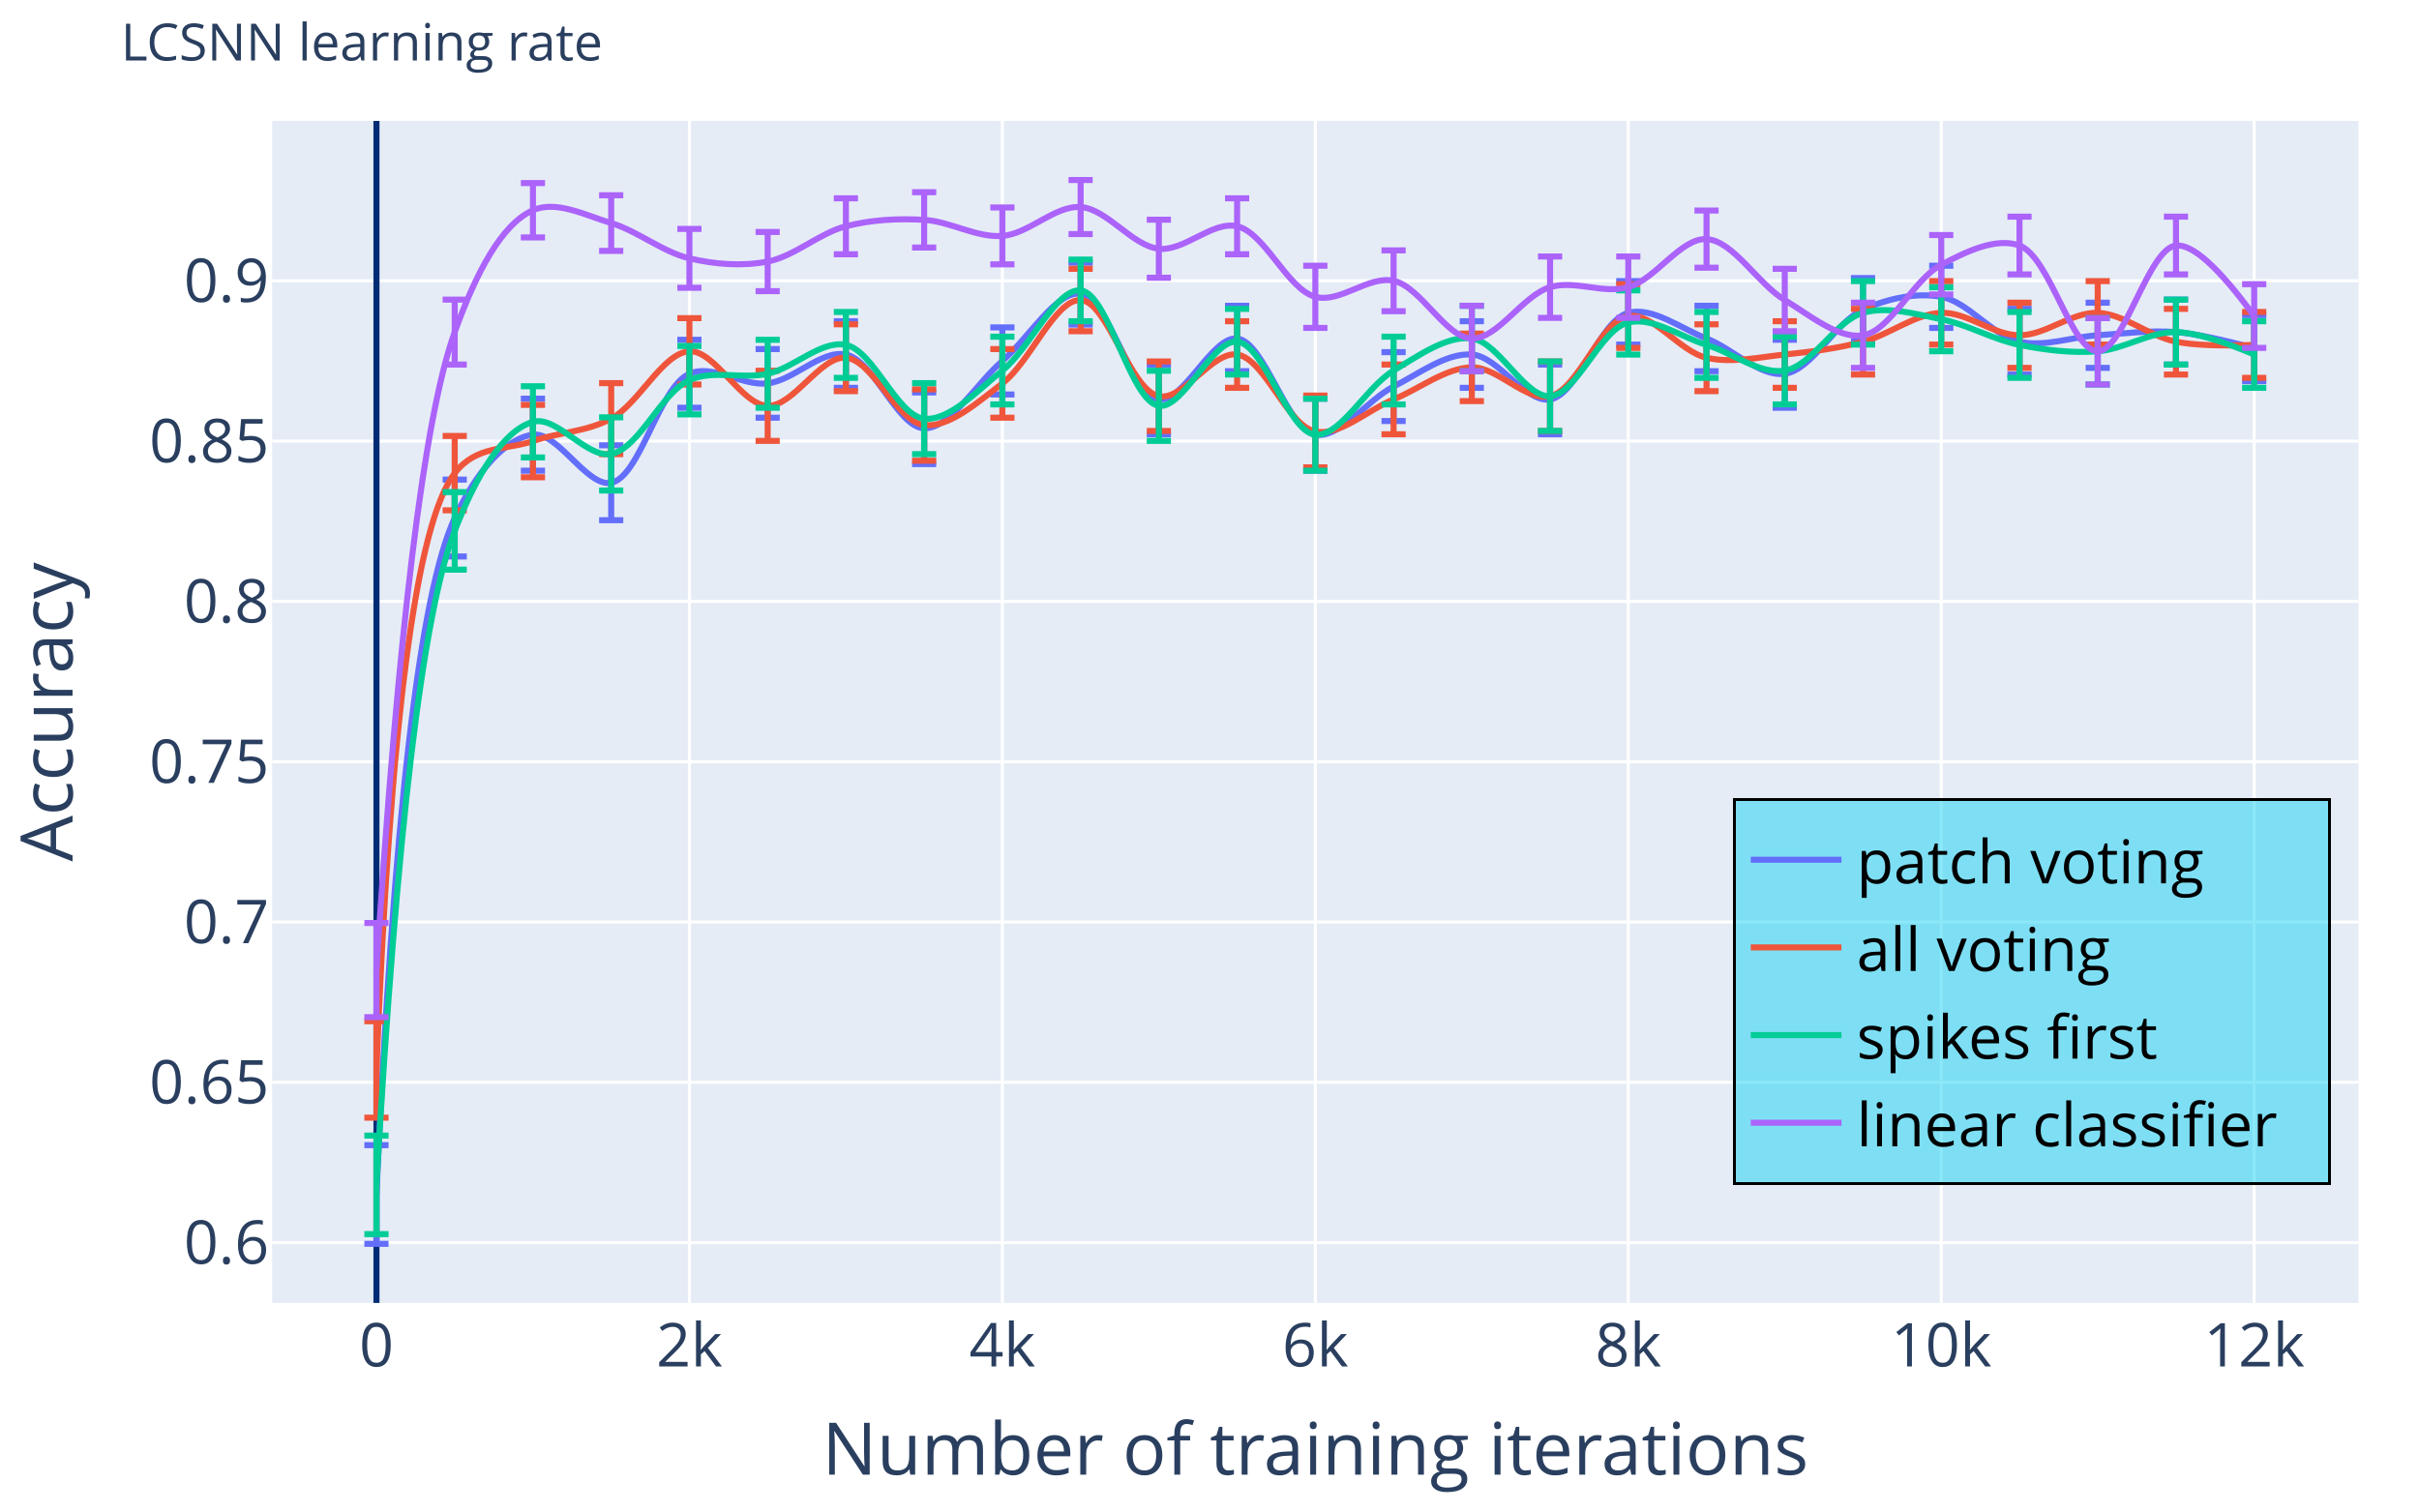
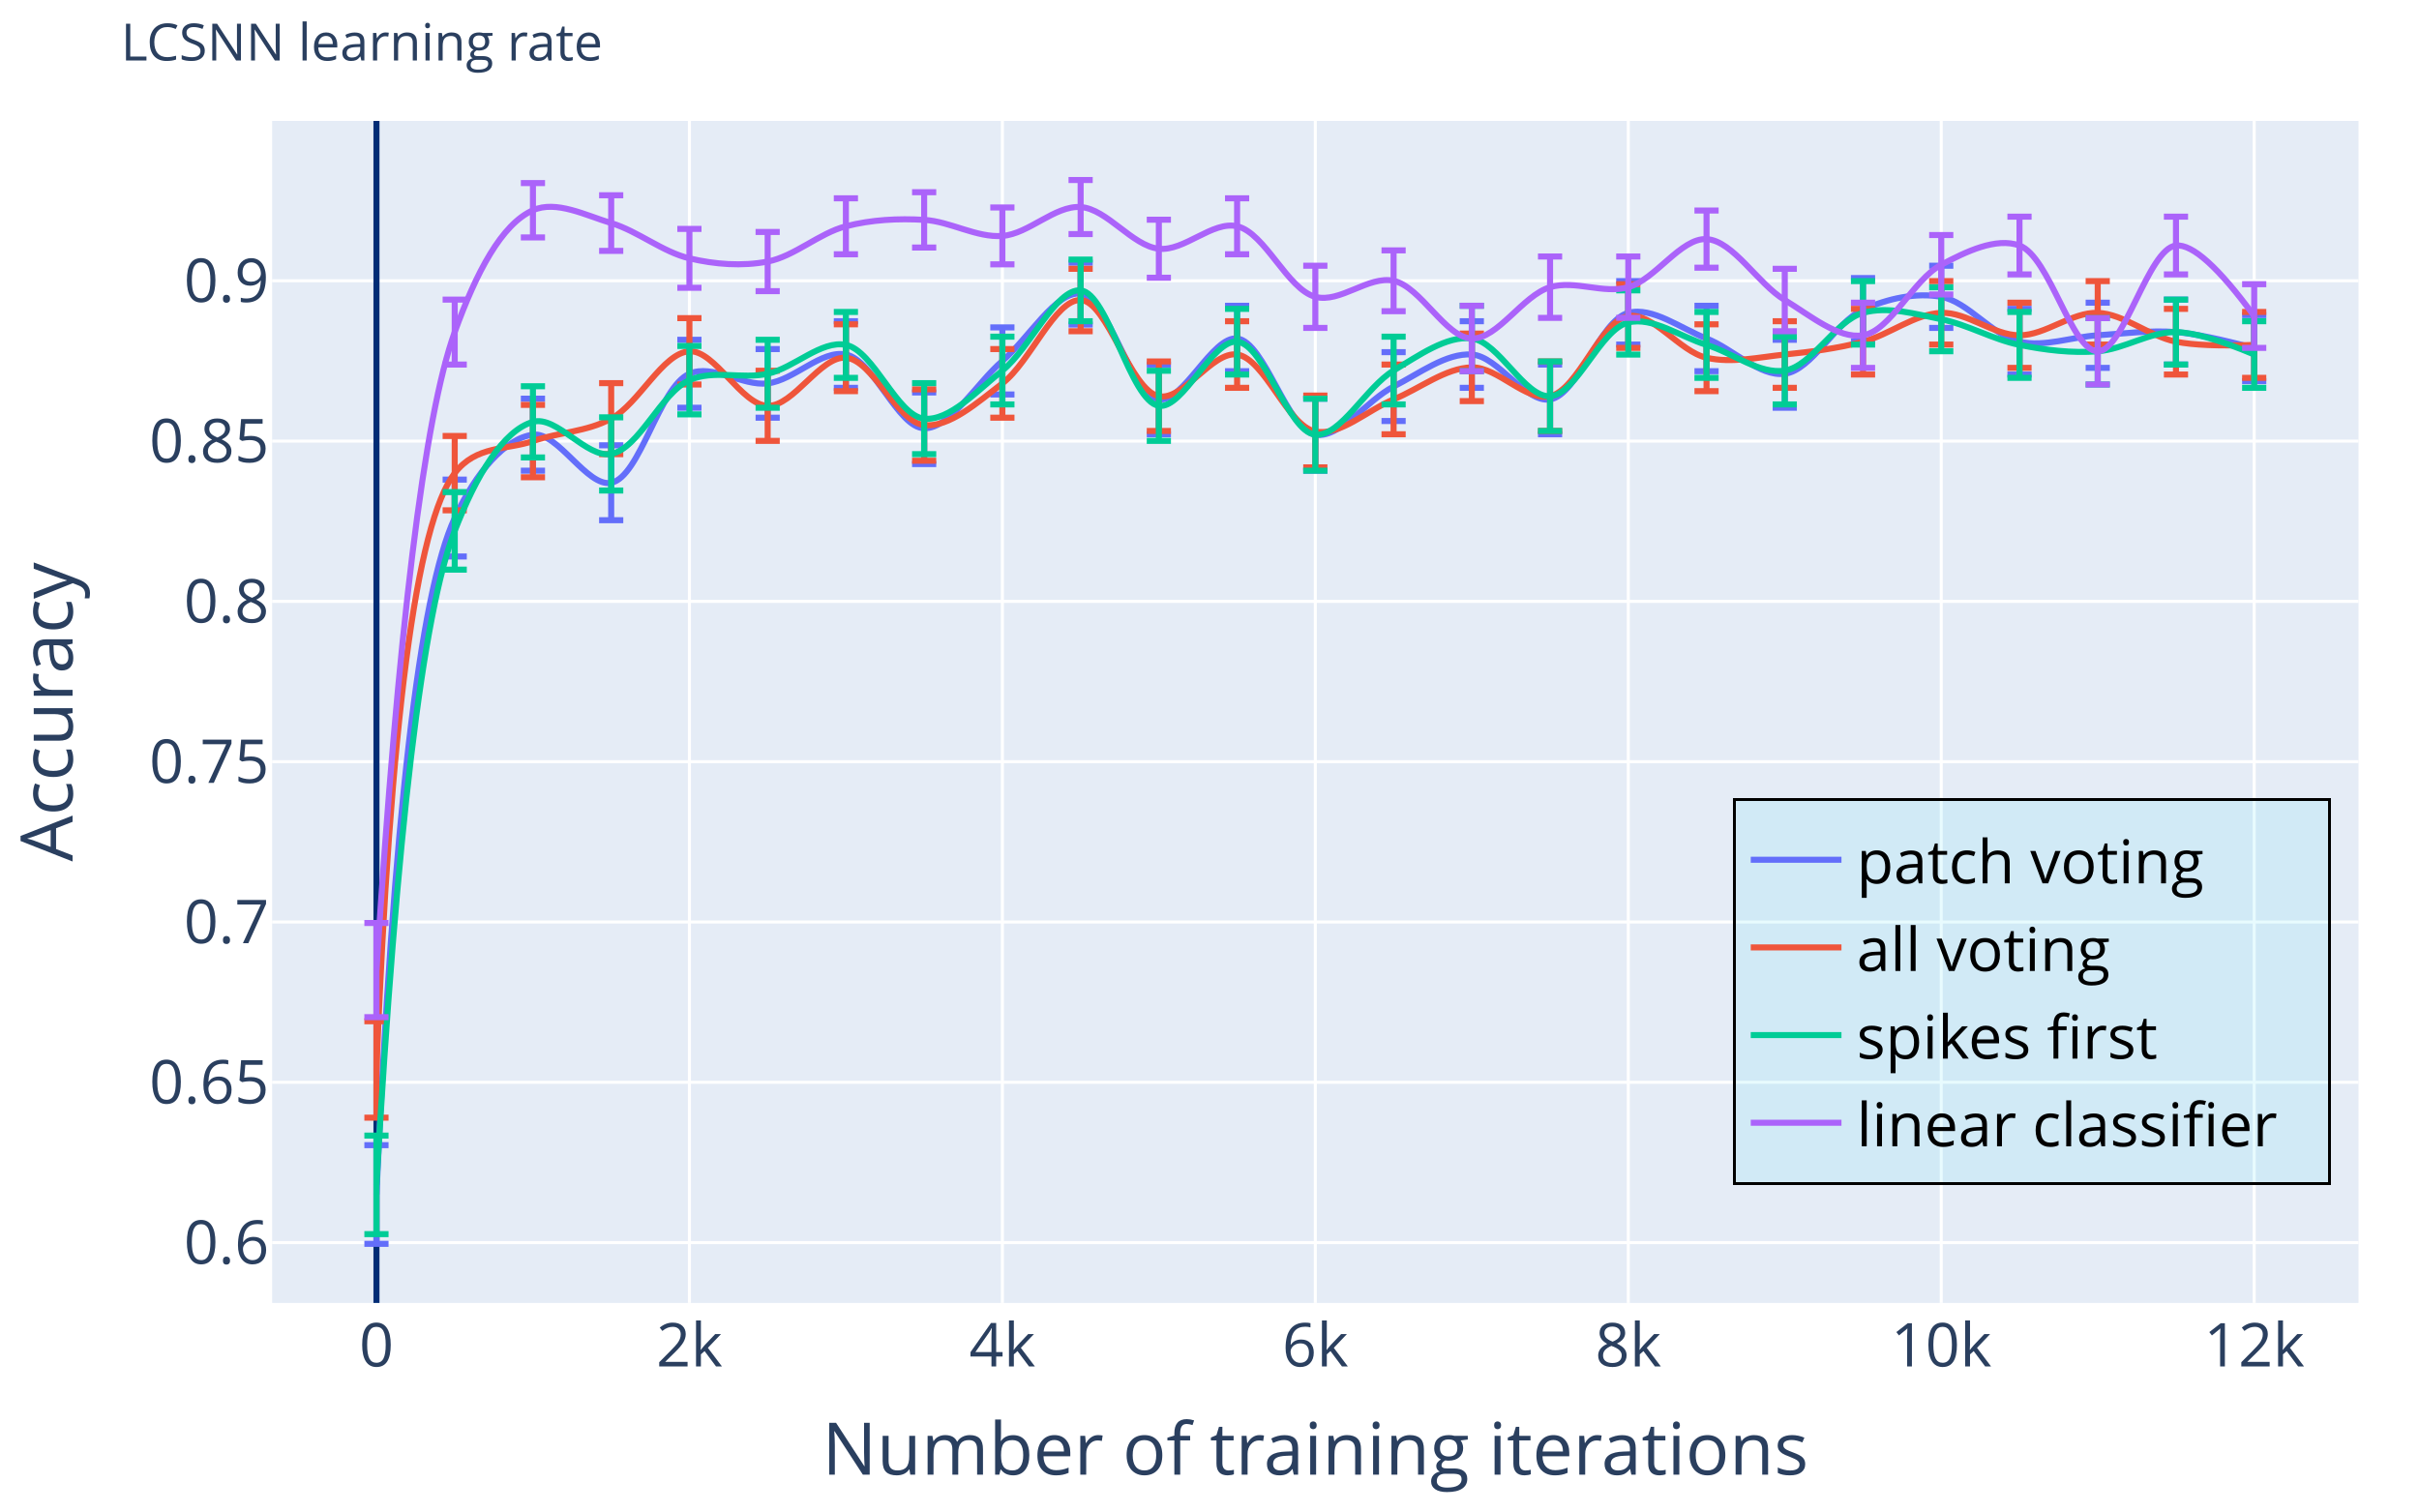
<svg xmlns="http://www.w3.org/2000/svg" class="main-svg" width="800" height="500" style="" viewBox="0 0 800 500">
  <rect x="0" y="0" width="800" height="500" style="fill: rgb(255, 255, 255); fill-opacity: 1;" />
-   <defs id="defs-c9a387">
+   <defs id="defs-eddb48">
    <g class="clips">
-       <clipPath id="clipc9a387xyplot" class="plotclip">
+       <clipPath id="clipeddb48xyplot" class="plotclip">
        <rect width="690" height="391" />
      </clipPath>
-       <clipPath class="axesclip" id="clipc9a387x">
+       <clipPath class="axesclip" id="clipeddb48x">
        <rect x="90" y="0" width="690" height="500" />
      </clipPath>
-       <clipPath class="axesclip" id="clipc9a387y">
+       <clipPath class="axesclip" id="clipeddb48y">
        <rect x="0" y="40" width="800" height="391" />
      </clipPath>
-       <clipPath class="axesclip" id="clipc9a387xy">
+       <clipPath class="axesclip" id="clipeddb48xy">
        <rect x="90" y="40" width="690" height="391" />
      </clipPath>
    </g>
    <g class="gradients" />
  </defs>
  <g class="bglayer">
    <rect class="bg" x="90" y="40" width="690" height="391" style="fill: rgb(229, 236, 246); fill-opacity: 1; stroke-width: 0;" />
  </g>
  <g class="layer-below">
    <g class="imagelayer" />
    <g class="shapelayer" />
  </g>
  <g class="cartesianlayer">
    <g class="subplot xy">
      <g class="layer-subplot">
        <g class="shapelayer" />
        <g class="imagelayer" />
      </g>
      <g class="gridlayer">
        <g class="x">
          <path class="xgrid crisp" transform="translate(228,0)" d="M0,40v391" style="stroke: rgb(255, 255, 255); stroke-opacity: 1; stroke-width: 1px;" />
          <path class="xgrid crisp" transform="translate(331.5,0)" d="M0,40v391" style="stroke: rgb(255, 255, 255); stroke-opacity: 1; stroke-width: 1px;" />
          <path class="xgrid crisp" transform="translate(435,0)" d="M0,40v391" style="stroke: rgb(255, 255, 255); stroke-opacity: 1; stroke-width: 1px;" />
          <path class="xgrid crisp" transform="translate(538.5,0)" d="M0,40v391" style="stroke: rgb(255, 255, 255); stroke-opacity: 1; stroke-width: 1px;" />
          <path class="xgrid crisp" transform="translate(642,0)" d="M0,40v391" style="stroke: rgb(255, 255, 255); stroke-opacity: 1; stroke-width: 1px;" />
          <path class="xgrid crisp" transform="translate(745.5,0)" d="M0,40v391" style="stroke: rgb(255, 255, 255); stroke-opacity: 1; stroke-width: 1px;" />
        </g>
        <g class="y">
          <path class="ygrid crisp" transform="translate(0,411.04)" d="M90,0h690" style="stroke: rgb(255, 255, 255); stroke-opacity: 1; stroke-width: 1px;" />
          <path class="ygrid crisp" transform="translate(0,358.01)" d="M90,0h690" style="stroke: rgb(255, 255, 255); stroke-opacity: 1; stroke-width: 1px;" />
          <path class="ygrid crisp" transform="translate(0,304.99)" d="M90,0h690" style="stroke: rgb(255, 255, 255); stroke-opacity: 1; stroke-width: 1px;" />
          <path class="ygrid crisp" transform="translate(0,251.96)" d="M90,0h690" style="stroke: rgb(255, 255, 255); stroke-opacity: 1; stroke-width: 1px;" />
          <path class="ygrid crisp" transform="translate(0,198.93)" d="M90,0h690" style="stroke: rgb(255, 255, 255); stroke-opacity: 1; stroke-width: 1px;" />
          <path class="ygrid crisp" transform="translate(0,145.91)" d="M90,0h690" style="stroke: rgb(255, 255, 255); stroke-opacity: 1; stroke-width: 1px;" />
          <path class="ygrid crisp" transform="translate(0,92.88)" d="M90,0h690" style="stroke: rgb(255, 255, 255); stroke-opacity: 1; stroke-width: 1px;" />
        </g>
      </g>
      <g class="zerolinelayer">
        <path class="xzl zl crisp" transform="translate(124.5,0)" d="M0,40v391" style="stroke: rgb(0, 44, 117); stroke-opacity: 1; stroke-width: 2px;" />
      </g>
      <path class="xlines-below" />
      <path class="ylines-below" />
      <g class="overlines-below" />
      <g class="xaxislayer-below" />
      <g class="yaxislayer-below" />
      <g class="overaxes-below" />
-       <g class="plot" transform="translate(90, 40)" clip-path="url('#clipc9a387xyplot')">
+       <g class="plot" transform="translate(90, 40)" clip-path="url('#clipeddb48xyplot')">
        <g class="scatterlayer mlayer">
-           <g class="trace scatter traced43685ce-4af8-43d6-a84b-eccfd32d5921" style="stroke-miterlimit: 2; opacity: 1;">
+           <g class="trace scatter tracedc019ac0-a74c-4a85-a6a4-ea7f4590d647" style="stroke-miterlimit: 2; opacity: 1;">
            <g class="fills" />
            <g class="errorbars">
              <g class="errorbar" style="opacity: 1;">
                <path class="yerror" d="M30.5,338.81h8m-4,0V371.45m-4,0h8" style="vector-effect: non-scaling-stroke; stroke-width: 2px; stroke: rgb(99, 110, 250); stroke-opacity: 1;" />
              </g>
              <g class="errorbar" style="opacity: 1;">
                <path class="yerror" d="M56.38,118.65h8m-4,0V144.08m-4,0h8" style="vector-effect: non-scaling-stroke; stroke-width: 2px; stroke: rgb(99, 110, 250); stroke-opacity: 1;" />
              </g>
              <g class="errorbar" style="opacity: 1;">
                <path class="yerror" d="M82.25,91.88h8m-4,0V115.7m-4,0h8" style="vector-effect: non-scaling-stroke; stroke-width: 2px; stroke: rgb(99, 110, 250); stroke-opacity: 1;" />
              </g>
              <g class="errorbar" style="opacity: 1;">
                <path class="yerror" d="M108.13,107.31h8m-4,0V132.08m-4,0h8" style="vector-effect: non-scaling-stroke; stroke-width: 2px; stroke: rgb(99, 110, 250); stroke-opacity: 1;" />
              </g>
              <g class="errorbar" style="opacity: 1;">
                <path class="yerror" d="M134,72.4h8m-4,0V94.88m-4,0h8" style="vector-effect: non-scaling-stroke; stroke-width: 2px; stroke: rgb(99, 110, 250); stroke-opacity: 1;" />
              </g>
              <g class="errorbar" style="opacity: 1;">
                <path class="yerror" d="M159.88,75.47h8m-4,0V98.17m-4,0h8" style="vector-effect: non-scaling-stroke; stroke-width: 2px; stroke: rgb(99, 110, 250); stroke-opacity: 1;" />
              </g>
              <g class="errorbar" style="opacity: 1;">
                <path class="yerror" d="M185.75,66.26h8m-4,0V88.29m-4,0h8" style="vector-effect: non-scaling-stroke; stroke-width: 2px; stroke: rgb(99, 110, 250); stroke-opacity: 1;" />
              </g>
              <g class="errorbar" style="opacity: 1;">
                <path class="yerror" d="M211.63,89.82h8m-4,0V113.51m-4,0h8" style="vector-effect: non-scaling-stroke; stroke-width: 2px; stroke: rgb(99, 110, 250); stroke-opacity: 1;" />
              </g>
              <g class="errorbar" style="opacity: 1;">
                <path class="yerror" d="M237.5,68.3h8m-4,0V90.49m-4,0h8" style="vector-effect: non-scaling-stroke; stroke-width: 2px; stroke: rgb(99, 110, 250); stroke-opacity: 1;" />
              </g>
              <g class="errorbar" style="opacity: 1;">
                <path class="yerror" d="M263.38,46.89h8m-4,0V67.36m-4,0h8" style="vector-effect: non-scaling-stroke; stroke-width: 2px; stroke: rgb(99, 110, 250); stroke-opacity: 1;" />
              </g>
              <g class="errorbar" style="opacity: 1;">
                <path class="yerror" d="M289.25,80.59h8m-4,0V103.65m-4,0h8" style="vector-effect: non-scaling-stroke; stroke-width: 2px; stroke: rgb(99, 110, 250); stroke-opacity: 1;" />
              </g>
              <g class="errorbar" style="opacity: 1;">
                <path class="yerror" d="M315.13,61.15h8m-4,0V82.79m-4,0h8" style="vector-effect: non-scaling-stroke; stroke-width: 2px; stroke: rgb(99, 110, 250); stroke-opacity: 1;" />
              </g>
              <g class="errorbar" style="opacity: 1;">
                <path class="yerror" d="M341,91.88h8m-4,0V115.7m-4,0h8" style="vector-effect: non-scaling-stroke; stroke-width: 2px; stroke: rgb(99, 110, 250); stroke-opacity: 1;" />
              </g>
              <g class="errorbar" style="opacity: 1;">
                <path class="yerror" d="M366.88,76.49h8m-4,0V99.27m-4,0h8" style="vector-effect: non-scaling-stroke; stroke-width: 2px; stroke: rgb(99, 110, 250); stroke-opacity: 1;" />
              </g>
              <g class="errorbar" style="opacity: 1;">
                <path class="yerror" d="M392.75,66.26h8m-4,0V88.29m-4,0h8" style="vector-effect: non-scaling-stroke; stroke-width: 2px; stroke: rgb(99, 110, 250); stroke-opacity: 1;" />
              </g>
              <g class="errorbar" style="opacity: 1;">
                <path class="yerror" d="M418.63,80.59h8m-4,0V103.65m-4,0h8" style="vector-effect: non-scaling-stroke; stroke-width: 2px; stroke: rgb(99, 110, 250); stroke-opacity: 1;" />
              </g>
              <g class="errorbar" style="opacity: 1;">
                <path class="yerror" d="M444.5,52.99h8m-4,0V73.98m-4,0h8" style="vector-effect: non-scaling-stroke; stroke-width: 2px; stroke: rgb(99, 110, 250); stroke-opacity: 1;" />
              </g>
              <g class="errorbar" style="opacity: 1;">
                <path class="yerror" d="M470.38,61.15h8m-4,0V82.79m-4,0h8" style="vector-effect: non-scaling-stroke; stroke-width: 2px; stroke: rgb(99, 110, 250); stroke-opacity: 1;" />
              </g>
              <g class="errorbar" style="opacity: 1;">
                <path class="yerror" d="M496.25,72.4h8m-4,0V94.88m-4,0h8" style="vector-effect: non-scaling-stroke; stroke-width: 2px; stroke: rgb(99, 110, 250); stroke-opacity: 1;" />
              </g>
              <g class="errorbar" style="opacity: 1;">
                <path class="yerror" d="M522.13,51.98h8m-4,0V72.88m-4,0h8" style="vector-effect: non-scaling-stroke; stroke-width: 2px; stroke: rgb(99, 110, 250); stroke-opacity: 1;" />
              </g>
              <g class="errorbar" style="opacity: 1;">
                <path class="yerror" d="M548,47.9h8m-4,0V68.47m-4,0h8" style="vector-effect: non-scaling-stroke; stroke-width: 2px; stroke: rgb(99, 110, 250); stroke-opacity: 1;" />
              </g>
              <g class="errorbar" style="opacity: 1;">
                <path class="yerror" d="M573.88,62.17h8m-4,0V83.89m-4,0h8" style="vector-effect: non-scaling-stroke; stroke-width: 2px; stroke: rgb(99, 110, 250); stroke-opacity: 1;" />
              </g>
              <g class="errorbar" style="opacity: 1;">
                <path class="yerror" d="M599.75,60.13h8m-4,0V81.69m-4,0h8" style="vector-effect: non-scaling-stroke; stroke-width: 2px; stroke: rgb(99, 110, 250); stroke-opacity: 1;" />
              </g>
              <g class="errorbar" style="opacity: 1;">
                <path class="yerror" d="M625.63,59.11h8m-4,0V80.59m-4,0h8" style="vector-effect: non-scaling-stroke; stroke-width: 2px; stroke: rgb(99, 110, 250); stroke-opacity: 1;" />
              </g>
              <g class="errorbar" style="opacity: 1;">
                <path class="yerror" d="M651.5,64.22h8m-4,0V86.09m-4,0h8" style="vector-effect: non-scaling-stroke; stroke-width: 2px; stroke: rgb(99, 110, 250); stroke-opacity: 1;" />
              </g>
            </g>
            <g class="lines">
              <path class="js-line" d="M34.5,355.13Q42.94,168.95 60.38,131.36C67.52,115.96 77.1,105.01 86.25,103.79C94.45,102.69 104.18,121.3 112.13,119.7C121.74,117.77 127.89,88.07 138,83.64C145.75,80.24 155.37,87.81 163.88,86.82C172.63,85.8 181.61,75.61 189.75,77.27C199,79.16 206.91,101.47 215.63,101.67C224.17,101.86 232.88,86.82 241.5,79.4C250.13,71.97 259.22,56.2 267.38,57.12C276.59,58.15 283.92,90.84 293.25,92.12C301.35,93.23 310.94,71.04 319.13,71.97C328.29,73.01 335.62,102.2 345,103.79C353.07,105.16 362.07,92.36 370.88,87.88C379.33,83.58 388.26,76.71 396.75,77.27C405.52,77.85 414.49,93.41 422.63,92.12C431.88,90.65 438.98,66.02 448.5,63.49C456.5,61.37 465.84,68.66 474.38,71.97C483.1,75.35 491.95,84.74 500.25,83.64C509.26,82.45 516.91,66.6 526.13,62.43C534.29,58.74 543.64,56.68 552,58.19C560.92,59.81 568.93,71.03 577.88,73.03C586.23,74.89 595.12,71.44 603.75,70.91C612.37,70.38 621.05,69.16 629.63,69.85Q638.3,70.55 655.5,75.15" style="vector-effect: non-scaling-stroke; fill: none; stroke: rgb(99, 110, 250); stroke-opacity: 1; stroke-width: 2px; opacity: 1;" />
            </g>
            <g class="points" />
            <g class="text" />
          </g>
-           <g class="trace scatter tracee30b0363-3935-4480-846f-3128dcbada8e" style="stroke-miterlimit: 2; opacity: 1;">
+           <g class="trace scatter tracee5196f54-888a-4034-ad56-99619c53ba59" style="stroke-miterlimit: 2; opacity: 1;">
            <g class="fills" />
            <g class="errorbars">
              <g class="errorbar" style="opacity: 1;">
                <path class="yerror" d="M30.5,297.82h8m-4,0V329.72m-4,0h8" style="vector-effect: non-scaling-stroke; stroke-width: 2px; stroke: rgb(239, 85, 59); stroke-opacity: 1;" />
              </g>
              <g class="errorbar" style="opacity: 1;">
                <path class="yerror" d="M56.38,104.22h8m-4,0V128.81m-4,0h8" style="vector-effect: non-scaling-stroke; stroke-width: 2px; stroke: rgb(239, 85, 59); stroke-opacity: 1;" />
              </g>
              <g class="errorbar" style="opacity: 1;">
                <path class="yerror" d="M82.25,93.93h8m-4,0V117.88m-4,0h8" style="vector-effect: non-scaling-stroke; stroke-width: 2px; stroke: rgb(239, 85, 59); stroke-opacity: 1;" />
              </g>
              <g class="errorbar" style="opacity: 1;">
                <path class="yerror" d="M108.13,86.74h8m-4,0V110.23m-4,0h8" style="vector-effect: non-scaling-stroke; stroke-width: 2px; stroke: rgb(239, 85, 59); stroke-opacity: 1;" />
              </g>
              <g class="errorbar" style="opacity: 1;">
                <path class="yerror" d="M134,65.24h8m-4,0V87.19m-4,0h8" style="vector-effect: non-scaling-stroke; stroke-width: 2px; stroke: rgb(239, 85, 59); stroke-opacity: 1;" />
              </g>
              <g class="errorbar" style="opacity: 1;">
                <path class="yerror" d="M159.88,82.64h8m-4,0V105.84m-4,0h8" style="vector-effect: non-scaling-stroke; stroke-width: 2px; stroke: rgb(239, 85, 59); stroke-opacity: 1;" />
              </g>
              <g class="errorbar" style="opacity: 1;">
                <path class="yerror" d="M185.75,67.28h8m-4,0V89.39m-4,0h8" style="vector-effect: non-scaling-stroke; stroke-width: 2px; stroke: rgb(239, 85, 59); stroke-opacity: 1;" />
              </g>
              <g class="errorbar" style="opacity: 1;">
                <path class="yerror" d="M211.63,88.8h8m-4,0V112.41m-4,0h8" style="vector-effect: non-scaling-stroke; stroke-width: 2px; stroke: rgb(239, 85, 59); stroke-opacity: 1;" />
              </g>
              <g class="errorbar" style="opacity: 1;">
                <path class="yerror" d="M237.5,75.47h8m-4,0V98.17m-4,0h8" style="vector-effect: non-scaling-stroke; stroke-width: 2px; stroke: rgb(239, 85, 59); stroke-opacity: 1;" />
              </g>
              <g class="errorbar" style="opacity: 1;">
                <path class="yerror" d="M263.38,48.92h8m-4,0V69.57m-4,0h8" style="vector-effect: non-scaling-stroke; stroke-width: 2px; stroke: rgb(239, 85, 59); stroke-opacity: 1;" />
              </g>
              <g class="errorbar" style="opacity: 1;">
                <path class="yerror" d="M289.25,79.57h8m-4,0V102.56m-4,0h8" style="vector-effect: non-scaling-stroke; stroke-width: 2px; stroke: rgb(239, 85, 59); stroke-opacity: 1;" />
              </g>
              <g class="errorbar" style="opacity: 1;">
                <path class="yerror" d="M315.13,66.26h8m-4,0V88.29m-4,0h8" style="vector-effect: non-scaling-stroke; stroke-width: 2px; stroke: rgb(239, 85, 59); stroke-opacity: 1;" />
              </g>
              <g class="errorbar" style="opacity: 1;">
                <path class="yerror" d="M341,90.85h8m-4,0V114.6m-4,0h8" style="vector-effect: non-scaling-stroke; stroke-width: 2px; stroke: rgb(239, 85, 59); stroke-opacity: 1;" />
              </g>
              <g class="errorbar" style="opacity: 1;">
                <path class="yerror" d="M366.88,80.59h8m-4,0V103.65m-4,0h8" style="vector-effect: non-scaling-stroke; stroke-width: 2px; stroke: rgb(239, 85, 59); stroke-opacity: 1;" />
              </g>
              <g class="errorbar" style="opacity: 1;">
                <path class="yerror" d="M392.75,70.35h8m-4,0V92.68m-4,0h8" style="vector-effect: non-scaling-stroke; stroke-width: 2px; stroke: rgb(239, 85, 59); stroke-opacity: 1;" />
              </g>
              <g class="errorbar" style="opacity: 1;">
                <path class="yerror" d="M418.63,79.57h8m-4,0V102.56m-4,0h8" style="vector-effect: non-scaling-stroke; stroke-width: 2px; stroke: rgb(239, 85, 59); stroke-opacity: 1;" />
              </g>
              <g class="errorbar" style="opacity: 1;">
                <path class="yerror" d="M444.5,54.01h8m-4,0V75.08m-4,0h8" style="vector-effect: non-scaling-stroke; stroke-width: 2px; stroke: rgb(239, 85, 59); stroke-opacity: 1;" />
              </g>
              <g class="errorbar" style="opacity: 1;">
                <path class="yerror" d="M470.38,67.28h8m-4,0V89.39m-4,0h8" style="vector-effect: non-scaling-stroke; stroke-width: 2px; stroke: rgb(239, 85, 59); stroke-opacity: 1;" />
              </g>
              <g class="errorbar" style="opacity: 1;">
                <path class="yerror" d="M496.25,66.26h8m-4,0V88.29m-4,0h8" style="vector-effect: non-scaling-stroke; stroke-width: 2px; stroke: rgb(239, 85, 59); stroke-opacity: 1;" />
              </g>
              <g class="errorbar" style="opacity: 1;">
                <path class="yerror" d="M522.13,62.17h8m-4,0V83.89m-4,0h8" style="vector-effect: non-scaling-stroke; stroke-width: 2px; stroke: rgb(239, 85, 59); stroke-opacity: 1;" />
              </g>
              <g class="errorbar" style="opacity: 1;">
                <path class="yerror" d="M548,52.99h8m-4,0V73.98m-4,0h8" style="vector-effect: non-scaling-stroke; stroke-width: 2px; stroke: rgb(239, 85, 59); stroke-opacity: 1;" />
              </g>
              <g class="errorbar" style="opacity: 1;">
                <path class="yerror" d="M573.88,60.13h8m-4,0V81.69m-4,0h8" style="vector-effect: non-scaling-stroke; stroke-width: 2px; stroke: rgb(239, 85, 59); stroke-opacity: 1;" />
              </g>
              <g class="errorbar" style="opacity: 1;">
                <path class="yerror" d="M599.75,52.99h8m-4,0V73.98m-4,0h8" style="vector-effect: non-scaling-stroke; stroke-width: 2px; stroke: rgb(239, 85, 59); stroke-opacity: 1;" />
              </g>
              <g class="errorbar" style="opacity: 1;">
                <path class="yerror" d="M625.63,62.17h8m-4,0V83.89m-4,0h8" style="vector-effect: non-scaling-stroke; stroke-width: 2px; stroke: rgb(239, 85, 59); stroke-opacity: 1;" />
              </g>
              <g class="errorbar" style="opacity: 1;">
                <path class="yerror" d="M651.5,63.19h8m-4,0V84.99m-4,0h8" style="vector-effect: non-scaling-stroke; stroke-width: 2px; stroke: rgb(239, 85, 59); stroke-opacity: 1;" />
              </g>
            </g>
            <g class="lines">
              <path class="js-line" d="M34.5,313.77Q41.3,141.29 60.38,116.51C67.53,107.22 77.54,108.93 86.25,105.91C94.8,102.94 103.96,102.9 112.13,98.49C121.33,93.52 129.2,76.66 138,76.21C146.46,75.78 155.17,93.99 163.88,94.24C172.42,94.49 181.36,77.67 189.75,78.34C198.64,79.05 206.65,99.61 215.63,100.61C223.95,101.53 233.36,93.05 241.5,86.82C250.75,79.74 258.92,58.95 267.38,59.25C276.19,59.56 283.77,89.15 293.25,91.06C301.27,92.68 310.92,76.08 319.13,77.27C328.27,78.59 335.74,100.91 345,102.73C353.13,104.33 362.25,95.66 370.88,92.12C379.5,88.59 388.1,81.67 396.75,81.52C405.35,81.37 414.55,92.89 422.63,91.06C431.99,88.94 439.31,65.98 448.5,64.55C456.68,63.28 465.47,76.31 474.38,78.34C482.75,80.25 491.65,78.15 500.25,77.27C508.9,76.39 517.61,75.28 526.13,73.03C534.87,70.73 543.32,63.81 552,63.49C560.57,63.17 569.25,70.91 577.88,70.91C586.5,70.91 595.18,63.17 603.75,63.49C612.43,63.81 620.86,71.28 629.63,73.03Q638.12,74.73 655.5,74.09" style="vector-effect: non-scaling-stroke; fill: none; stroke: rgb(239, 85, 59); stroke-opacity: 1; stroke-width: 2px; opacity: 1;" />
            </g>
            <g class="points" />
            <g class="text" />
          </g>
-           <g class="trace scatter trace5f7c93ac-2185-473f-a336-62b6f8409e3a" style="stroke-miterlimit: 2; opacity: 1;">
+           <g class="trace scatter trace1092983f-5539-46c4-bd9f-8a4628254286" style="stroke-miterlimit: 2; opacity: 1;">
            <g class="fills" />
            <g class="errorbars">
              <g class="errorbar" style="opacity: 1;">
                <path class="yerror" d="M30.5,335.65h8m-4,0V368.24m-4,0h8" style="vector-effect: non-scaling-stroke; stroke-width: 2px; stroke: rgb(0, 204, 150); stroke-opacity: 1;" />
              </g>
              <g class="errorbar" style="opacity: 1;">
                <path class="yerror" d="M56.38,122.78h8m-4,0V148.43m-4,0h8" style="vector-effect: non-scaling-stroke; stroke-width: 2px; stroke: rgb(0, 204, 150); stroke-opacity: 1;" />
              </g>
              <g class="errorbar" style="opacity: 1;">
                <path class="yerror" d="M82.25,87.77h8m-4,0V111.32m-4,0h8" style="vector-effect: non-scaling-stroke; stroke-width: 2px; stroke: rgb(0, 204, 150); stroke-opacity: 1;" />
              </g>
              <g class="errorbar" style="opacity: 1;">
                <path class="yerror" d="M108.13,98.05h8m-4,0V122.26m-4,0h8" style="vector-effect: non-scaling-stroke; stroke-width: 2px; stroke: rgb(0, 204, 150); stroke-opacity: 1;" />
              </g>
              <g class="errorbar" style="opacity: 1;">
                <path class="yerror" d="M134,74.44h8m-4,0V97.07m-4,0h8" style="vector-effect: non-scaling-stroke; stroke-width: 2px; stroke: rgb(0, 204, 150); stroke-opacity: 1;" />
              </g>
              <g class="errorbar" style="opacity: 1;">
                <path class="yerror" d="M159.88,72.4h8m-4,0V94.88m-4,0h8" style="vector-effect: non-scaling-stroke; stroke-width: 2px; stroke: rgb(0, 204, 150); stroke-opacity: 1;" />
              </g>
              <g class="errorbar" style="opacity: 1;">
                <path class="yerror" d="M185.75,63.19h8m-4,0V84.99m-4,0h8" style="vector-effect: non-scaling-stroke; stroke-width: 2px; stroke: rgb(0, 204, 150); stroke-opacity: 1;" />
              </g>
              <g class="errorbar" style="opacity: 1;">
                <path class="yerror" d="M211.63,86.74h8m-4,0V110.23m-4,0h8" style="vector-effect: non-scaling-stroke; stroke-width: 2px; stroke: rgb(0, 204, 150); stroke-opacity: 1;" />
              </g>
              <g class="errorbar" style="opacity: 1;">
                <path class="yerror" d="M237.5,71.37h8m-4,0V93.78m-4,0h8" style="vector-effect: non-scaling-stroke; stroke-width: 2px; stroke: rgb(0, 204, 150); stroke-opacity: 1;" />
              </g>
              <g class="errorbar" style="opacity: 1;">
                <path class="yerror" d="M263.38,45.87h8m-4,0V66.26m-4,0h8" style="vector-effect: non-scaling-stroke; stroke-width: 2px; stroke: rgb(0, 204, 150); stroke-opacity: 1;" />
              </g>
              <g class="errorbar" style="opacity: 1;">
                <path class="yerror" d="M289.25,82.64h8m-4,0V105.84m-4,0h8" style="vector-effect: non-scaling-stroke; stroke-width: 2px; stroke: rgb(0, 204, 150); stroke-opacity: 1;" />
              </g>
              <g class="errorbar" style="opacity: 1;">
                <path class="yerror" d="M315.13,62.17h8m-4,0V83.89m-4,0h8" style="vector-effect: non-scaling-stroke; stroke-width: 2px; stroke: rgb(0, 204, 150); stroke-opacity: 1;" />
              </g>
              <g class="errorbar" style="opacity: 1;">
                <path class="yerror" d="M341,91.88h8m-4,0V115.7m-4,0h8" style="vector-effect: non-scaling-stroke; stroke-width: 2px; stroke: rgb(0, 204, 150); stroke-opacity: 1;" />
              </g>
              <g class="errorbar" style="opacity: 1;">
                <path class="yerror" d="M366.88,71.37h8m-4,0V93.78m-4,0h8" style="vector-effect: non-scaling-stroke; stroke-width: 2px; stroke: rgb(0, 204, 150); stroke-opacity: 1;" />
              </g>
              <g class="errorbar" style="opacity: 1;">
                <path class="yerror" d="M392.75,61.15h8m-4,0V82.79m-4,0h8" style="vector-effect: non-scaling-stroke; stroke-width: 2px; stroke: rgb(0, 204, 150); stroke-opacity: 1;" />
              </g>
              <g class="errorbar" style="opacity: 1;">
                <path class="yerror" d="M418.63,79.57h8m-4,0V102.56m-4,0h8" style="vector-effect: non-scaling-stroke; stroke-width: 2px; stroke: rgb(0, 204, 150); stroke-opacity: 1;" />
              </g>
              <g class="errorbar" style="opacity: 1;">
                <path class="yerror" d="M444.5,56.05h8m-4,0V77.29m-4,0h8" style="vector-effect: non-scaling-stroke; stroke-width: 2px; stroke: rgb(0, 204, 150); stroke-opacity: 1;" />
              </g>
              <g class="errorbar" style="opacity: 1;">
                <path class="yerror" d="M470.38,63.19h8m-4,0V84.99m-4,0h8" style="vector-effect: non-scaling-stroke; stroke-width: 2px; stroke: rgb(0, 204, 150); stroke-opacity: 1;" />
              </g>
              <g class="errorbar" style="opacity: 1;">
                <path class="yerror" d="M496.25,71.37h8m-4,0V93.78m-4,0h8" style="vector-effect: non-scaling-stroke; stroke-width: 2px; stroke: rgb(0, 204, 150); stroke-opacity: 1;" />
              </g>
              <g class="errorbar" style="opacity: 1;">
                <path class="yerror" d="M522.13,52.99h8m-4,0V73.98m-4,0h8" style="vector-effect: non-scaling-stroke; stroke-width: 2px; stroke: rgb(0, 204, 150); stroke-opacity: 1;" />
              </g>
              <g class="errorbar" style="opacity: 1;">
                <path class="yerror" d="M548,55.03h8m-4,0V76.19m-4,0h8" style="vector-effect: non-scaling-stroke; stroke-width: 2px; stroke: rgb(0, 204, 150); stroke-opacity: 1;" />
              </g>
              <g class="errorbar" style="opacity: 1;">
                <path class="yerror" d="M573.88,63.19h8m-4,0V84.99m-4,0h8" style="vector-effect: non-scaling-stroke; stroke-width: 2px; stroke: rgb(0, 204, 150); stroke-opacity: 1;" />
              </g>
              <g class="errorbar" style="opacity: 1;">
                <path class="yerror" d="M599.75,65.24h8m-4,0V87.19m-4,0h8" style="vector-effect: non-scaling-stroke; stroke-width: 2px; stroke: rgb(0, 204, 150); stroke-opacity: 1;" />
              </g>
              <g class="errorbar" style="opacity: 1;">
                <path class="yerror" d="M625.63,59.11h8m-4,0V80.59m-4,0h8" style="vector-effect: non-scaling-stroke; stroke-width: 2px; stroke: rgb(0, 204, 150); stroke-opacity: 1;" />
              </g>
              <g class="errorbar" style="opacity: 1;">
                <path class="yerror" d="M651.5,66.26h8m-4,0V88.29m-4,0h8" style="vector-effect: non-scaling-stroke; stroke-width: 2px; stroke: rgb(0, 204, 150); stroke-opacity: 1;" />
              </g>
            </g>
            <g class="lines">
              <path class="js-line" d="M34.5,351.95Q44.53,176.37 60.38,135.6C67.53,117.2 76.38,102.39 86.25,99.55C94.09,97.3 103.96,111.67 112.13,110.15C121.34,108.44 128.58,89.95 138,85.76C146.05,82.18 155.38,85.52 163.88,83.64C172.64,81.7 181.61,72.43 189.75,74.09C199,75.98 206.64,97.57 215.63,98.49C223.94,99.34 233.26,89.17 241.5,82.58C250.6,75.31 259.18,55.33 267.38,56.06C276.53,56.88 283.81,92.87 293.25,94.24C301.29,95.41 310.87,72.26 319.13,73.03C328.19,73.87 335.94,102.95 345,103.79C353.26,104.56 361.83,87.98 370.88,82.58C379.15,77.65 388.41,70.94 396.75,71.97C405.7,73.08 414.21,91.57 422.63,91.06C431.48,90.53 439.19,68.93 448.5,66.67C456.6,64.7 465.78,71.45 474.38,74.09C483.03,76.75 491.96,83.91 500.25,82.58C509.26,81.13 516.99,66.09 526.13,63.49C534.34,61.16 543.48,63.89 552,65.61C560.73,67.37 569.15,72.33 577.88,74.09C586.4,75.81 595.18,76.89 603.75,76.21C612.43,75.52 621.03,69.69 629.63,69.85Q638.28,70.02 655.5,77.27" style="vector-effect: non-scaling-stroke; fill: none; stroke: rgb(0, 204, 150); stroke-opacity: 1; stroke-width: 2px; opacity: 1;" />
            </g>
            <g class="points" />
            <g class="text" />
          </g>
-           <g class="trace scatter trace23a4eddb-50e2-4e7f-acb2-92e5b50818d2" style="stroke-miterlimit: 2; opacity: 1;">
+           <g class="trace scatter trace023f1324-d71c-4887-ac40-a100a096d0b2" style="stroke-miterlimit: 2; opacity: 1;">
            <g class="fills" />
            <g class="errorbars">
              <g class="errorbar" style="opacity: 1;">
                <path class="yerror" d="M30.5,265.32h8m-4,0V296.47m-4,0h8" style="vector-effect: non-scaling-stroke; stroke-width: 2px; stroke: rgb(171, 99, 250); stroke-opacity: 1;" />
              </g>
              <g class="errorbar" style="opacity: 1;">
                <path class="yerror" d="M56.38,59.11h8m-4,0V80.59m-4,0h8" style="vector-effect: non-scaling-stroke; stroke-width: 2px; stroke: rgb(171, 99, 250); stroke-opacity: 1;" />
              </g>
              <g class="errorbar" style="opacity: 1;">
                <path class="yerror" d="M82.25,20.56h8m-4,0V38.54m-4,0h8" style="vector-effect: non-scaling-stroke; stroke-width: 2px; stroke: rgb(171, 99, 250); stroke-opacity: 1;" />
              </g>
              <g class="errorbar" style="opacity: 1;">
                <path class="yerror" d="M108.13,24.59h8m-4,0V42.99m-4,0h8" style="vector-effect: non-scaling-stroke; stroke-width: 2px; stroke: rgb(171, 99, 250); stroke-opacity: 1;" />
              </g>
              <g class="errorbar" style="opacity: 1;">
                <path class="yerror" d="M134,35.72h8m-4,0V55.2m-4,0h8" style="vector-effect: non-scaling-stroke; stroke-width: 2px; stroke: rgb(171, 99, 250); stroke-opacity: 1;" />
              </g>
              <g class="errorbar" style="opacity: 1;">
                <path class="yerror" d="M159.88,36.73h8m-4,0V56.31m-4,0h8" style="vector-effect: non-scaling-stroke; stroke-width: 2px; stroke: rgb(171, 99, 250); stroke-opacity: 1;" />
              </g>
              <g class="errorbar" style="opacity: 1;">
                <path class="yerror" d="M185.75,25.6h8m-4,0V44.11m-4,0h8" style="vector-effect: non-scaling-stroke; stroke-width: 2px; stroke: rgb(171, 99, 250); stroke-opacity: 1;" />
              </g>
              <g class="errorbar" style="opacity: 1;">
                <path class="yerror" d="M211.63,23.58h8m-4,0V41.88m-4,0h8" style="vector-effect: non-scaling-stroke; stroke-width: 2px; stroke: rgb(171, 99, 250); stroke-opacity: 1;" />
              </g>
              <g class="errorbar" style="opacity: 1;">
                <path class="yerror" d="M237.5,28.63h8m-4,0V47.44m-4,0h8" style="vector-effect: non-scaling-stroke; stroke-width: 2px; stroke: rgb(171, 99, 250); stroke-opacity: 1;" />
              </g>
              <g class="errorbar" style="opacity: 1;">
                <path class="yerror" d="M263.38,19.55h8m-4,0V37.43m-4,0h8" style="vector-effect: non-scaling-stroke; stroke-width: 2px; stroke: rgb(171, 99, 250); stroke-opacity: 1;" />
              </g>
              <g class="errorbar" style="opacity: 1;">
                <path class="yerror" d="M289.25,32.68h8m-4,0V51.87m-4,0h8" style="vector-effect: non-scaling-stroke; stroke-width: 2px; stroke: rgb(171, 99, 250); stroke-opacity: 1;" />
              </g>
              <g class="errorbar" style="opacity: 1;">
                <path class="yerror" d="M315.13,25.6h8m-4,0V44.11m-4,0h8" style="vector-effect: non-scaling-stroke; stroke-width: 2px; stroke: rgb(171, 99, 250); stroke-opacity: 1;" />
              </g>
              <g class="errorbar" style="opacity: 1;">
                <path class="yerror" d="M341,47.9h8m-4,0V68.47m-4,0h8" style="vector-effect: non-scaling-stroke; stroke-width: 2px; stroke: rgb(171, 99, 250); stroke-opacity: 1;" />
              </g>
              <g class="errorbar" style="opacity: 1;">
                <path class="yerror" d="M366.88,42.82h8m-4,0V62.94m-4,0h8" style="vector-effect: non-scaling-stroke; stroke-width: 2px; stroke: rgb(171, 99, 250); stroke-opacity: 1;" />
              </g>
              <g class="errorbar" style="opacity: 1;">
                <path class="yerror" d="M392.75,61.15h8m-4,0V82.79m-4,0h8" style="vector-effect: non-scaling-stroke; stroke-width: 2px; stroke: rgb(171, 99, 250); stroke-opacity: 1;" />
              </g>
              <g class="errorbar" style="opacity: 1;">
                <path class="yerror" d="M418.63,44.85h8m-4,0V65.15m-4,0h8" style="vector-effect: non-scaling-stroke; stroke-width: 2px; stroke: rgb(171, 99, 250); stroke-opacity: 1;" />
              </g>
              <g class="errorbar" style="opacity: 1;">
                <path class="yerror" d="M444.5,44.85h8m-4,0V65.15m-4,0h8" style="vector-effect: non-scaling-stroke; stroke-width: 2px; stroke: rgb(171, 99, 250); stroke-opacity: 1;" />
              </g>
              <g class="errorbar" style="opacity: 1;">
                <path class="yerror" d="M470.38,29.64h8m-4,0V48.55m-4,0h8" style="vector-effect: non-scaling-stroke; stroke-width: 2px; stroke: rgb(171, 99, 250); stroke-opacity: 1;" />
              </g>
              <g class="errorbar" style="opacity: 1;">
                <path class="yerror" d="M496.25,48.92h8m-4,0V69.57m-4,0h8" style="vector-effect: non-scaling-stroke; stroke-width: 2px; stroke: rgb(171, 99, 250); stroke-opacity: 1;" />
              </g>
              <g class="errorbar" style="opacity: 1;">
                <path class="yerror" d="M522.13,60.13h8m-4,0V81.69m-4,0h8" style="vector-effect: non-scaling-stroke; stroke-width: 2px; stroke: rgb(171, 99, 250); stroke-opacity: 1;" />
              </g>
              <g class="errorbar" style="opacity: 1;">
                <path class="yerror" d="M548,37.75h8m-4,0V57.41m-4,0h8" style="vector-effect: non-scaling-stroke; stroke-width: 2px; stroke: rgb(171, 99, 250); stroke-opacity: 1;" />
              </g>
              <g class="errorbar" style="opacity: 1;">
                <path class="yerror" d="M573.88,31.67h8m-4,0V50.77m-4,0h8" style="vector-effect: non-scaling-stroke; stroke-width: 2px; stroke: rgb(171, 99, 250); stroke-opacity: 1;" />
              </g>
              <g class="errorbar" style="opacity: 1;">
                <path class="yerror" d="M599.75,65.24h8m-4,0V87.19m-4,0h8" style="vector-effect: non-scaling-stroke; stroke-width: 2px; stroke: rgb(171, 99, 250); stroke-opacity: 1;" />
              </g>
              <g class="errorbar" style="opacity: 1;">
                <path class="yerror" d="M625.63,31.67h8m-4,0V50.77m-4,0h8" style="vector-effect: non-scaling-stroke; stroke-width: 2px; stroke: rgb(171, 99, 250); stroke-opacity: 1;" />
              </g>
              <g class="errorbar" style="opacity: 1;">
                <path class="yerror" d="M651.5,54.01h8m-4,0V75.08m-4,0h8" style="vector-effect: non-scaling-stroke; stroke-width: 2px; stroke: rgb(171, 99, 250); stroke-opacity: 1;" />
              </g>
            </g>
            <g class="lines">
              <path class="js-line" d="M34.5,280.89Q45.28,111.69 60.38,69.85C67.55,50 75.88,34.17 86.25,29.55C93.92,26.13 103.67,31.24 112.13,33.79C120.93,36.45 129.17,43.37 138,45.46C146.44,47.46 155.44,48.15 163.88,46.52C172.71,44.81 180.92,37.13 189.75,34.85C198.19,32.67 207.04,32.21 215.63,32.73C224.29,33.25 232.97,38.69 241.5,38.04C250.22,37.38 258.88,27.91 267.38,28.49C276.14,29.09 284.43,41.35 293.25,42.28C301.7,43.17 310.99,32.97 319.13,34.85C328.39,36.99 335.69,55.66 345,58.19C353.11,60.4 362.64,51.07 370.88,52.88C379.97,54.88 388.04,71.73 396.75,71.97C405.29,72.21 413.58,57.7 422.63,55C430.9,52.53 440.19,57.35 448.5,55C457.5,52.46 465.91,38.63 474.38,39.1C483.18,39.59 491.29,53.85 500.25,59.25C508.59,64.28 517.9,72.2 526.13,70.91C535.24,69.48 542.72,52.5 552,47.58C560.12,43.28 570.08,38.4 577.88,41.22C587.85,44.82 595.13,76.21 603.75,76.21C612.38,76.21 620.47,42.14 629.63,41.22Q637.83,40.4 655.5,64.55" style="vector-effect: non-scaling-stroke; fill: none; stroke: rgb(171, 99, 250); stroke-opacity: 1; stroke-width: 2px; opacity: 1;" />
            </g>
            <g class="points" />
            <g class="text" />
          </g>
        </g>
      </g>
      <g class="overplot" />
      <path class="xlines-above crisp" d="M0,0" style="fill: none;" />
      <path class="ylines-above crisp" d="M0,0" style="fill: none;" />
      <g class="overlines-above" />
      <g class="xaxislayer-above">
        <g class="xtick">
          <text text-anchor="middle" x="0" y="452" transform="translate(124.5,0)" style="font-family: 'Open Sans', verdana, arial, sans-serif; font-size: 20px; fill: rgb(42, 63, 95); fill-opacity: 1; white-space: pre;">0</text>
        </g>
        <g class="xtick">
          <text text-anchor="middle" x="0" y="452" transform="translate(228,0)" style="font-family: 'Open Sans', verdana, arial, sans-serif; font-size: 20px; fill: rgb(42, 63, 95); fill-opacity: 1; white-space: pre;">2k</text>
        </g>
        <g class="xtick">
          <text text-anchor="middle" x="0" y="452" transform="translate(331.5,0)" style="font-family: 'Open Sans', verdana, arial, sans-serif; font-size: 20px; fill: rgb(42, 63, 95); fill-opacity: 1; white-space: pre;">4k</text>
        </g>
        <g class="xtick">
          <text text-anchor="middle" x="0" y="452" transform="translate(435,0)" style="font-family: 'Open Sans', verdana, arial, sans-serif; font-size: 20px; fill: rgb(42, 63, 95); fill-opacity: 1; white-space: pre;">6k</text>
        </g>
        <g class="xtick">
          <text text-anchor="middle" x="0" y="452" transform="translate(538.5,0)" style="font-family: 'Open Sans', verdana, arial, sans-serif; font-size: 20px; fill: rgb(42, 63, 95); fill-opacity: 1; white-space: pre;">8k</text>
        </g>
        <g class="xtick">
          <text text-anchor="middle" x="0" y="452" transform="translate(642,0)" style="font-family: 'Open Sans', verdana, arial, sans-serif; font-size: 20px; fill: rgb(42, 63, 95); fill-opacity: 1; white-space: pre;">10k</text>
        </g>
        <g class="xtick">
          <text text-anchor="middle" x="0" y="452" transform="translate(745.5,0)" style="font-family: 'Open Sans', verdana, arial, sans-serif; font-size: 20px; fill: rgb(42, 63, 95); fill-opacity: 1; white-space: pre;">12k</text>
        </g>
      </g>
      <g class="yaxislayer-above">
        <g class="ytick">
          <text text-anchor="end" x="89" y="7" transform="translate(0,411.04)" style="font-family: 'Open Sans', verdana, arial, sans-serif; font-size: 20px; fill: rgb(42, 63, 95); fill-opacity: 1; white-space: pre;">0.6</text>
        </g>
        <g class="ytick">
          <text text-anchor="end" x="89" y="7" transform="translate(0,358.01)" style="font-family: 'Open Sans', verdana, arial, sans-serif; font-size: 20px; fill: rgb(42, 63, 95); fill-opacity: 1; white-space: pre;">0.65</text>
        </g>
        <g class="ytick">
          <text text-anchor="end" x="89" y="7" transform="translate(0,304.99)" style="font-family: 'Open Sans', verdana, arial, sans-serif; font-size: 20px; fill: rgb(42, 63, 95); fill-opacity: 1; white-space: pre;">0.7</text>
        </g>
        <g class="ytick">
          <text text-anchor="end" x="89" y="7" transform="translate(0,251.96)" style="font-family: 'Open Sans', verdana, arial, sans-serif; font-size: 20px; fill: rgb(42, 63, 95); fill-opacity: 1; white-space: pre;">0.75</text>
        </g>
        <g class="ytick">
          <text text-anchor="end" x="89" y="7" transform="translate(0,198.93)" style="font-family: 'Open Sans', verdana, arial, sans-serif; font-size: 20px; fill: rgb(42, 63, 95); fill-opacity: 1; white-space: pre;">0.8</text>
        </g>
        <g class="ytick">
          <text text-anchor="end" x="89" y="7" transform="translate(0,145.91)" style="font-family: 'Open Sans', verdana, arial, sans-serif; font-size: 20px; fill: rgb(42, 63, 95); fill-opacity: 1; white-space: pre;">0.85</text>
        </g>
        <g class="ytick">
          <text text-anchor="end" x="89" y="7" transform="translate(0,92.88)" style="font-family: 'Open Sans', verdana, arial, sans-serif; font-size: 20px; fill: rgb(42, 63, 95); fill-opacity: 1; white-space: pre;">0.9</text>
        </g>
      </g>
      <g class="overaxes-above" />
    </g>
  </g>
  <g class="polarlayer" />
  <g class="ternarylayer" />
  <g class="geolayer" />
  <g class="funnelarealayer" />
  <g class="pielayer" />
  <g class="treemaplayer" />
  <g class="sunburstlayer" />
  <g class="glimages" />
-   <defs id="topdefs-c9a387">
+   <defs id="topdefs-eddb48">
    <g class="clips" />
-     <clipPath id="legendc9a387">
+     <clipPath id="legendeddb48">
      <rect width="196" height="126" x="1" y="1" />
    </clipPath>
  </defs>
  <g class="layer-above">
    <g class="imagelayer" />
    <g class="shapelayer" />
  </g>
  <g class="infolayer">
    <g class="legend" pointer-events="all" transform="translate(573, 263.9)">
-       <rect class="bg" shape-rendering="crispEdges" width="197" height="127" x="0.5" y="0.5" style="stroke: rgb(0, 0, 0); stroke-opacity: 1; fill: rgb(25, 211, 243); fill-opacity: 0.5; stroke-width: 1px;" />
-       <g class="scrollbox" transform="translate(0, 0)" clip-path="url('#legendc9a387')">
+       <rect class="bg" shape-rendering="crispEdges" width="197" height="127" x="0.5" y="0.5" style="stroke: rgb(0, 0, 0); stroke-opacity: 1; fill: rgb(25, 211, 243); fill-opacity: 0.1; stroke-width: 1px;" />
+       <g class="scrollbox" transform="translate(0, 0)" clip-path="url('#legendeddb48')">
        <g class="groups">
          <g class="traces" transform="translate(1, 20.5)" style="opacity: 1;">
            <text class="legendtext user-select-none" text-anchor="start" x="40" y="7.8" style="font-family: 'Open Sans', verdana, arial, sans-serif; font-size: 20px; fill: rgb(0, 0, 0); fill-opacity: 1; white-space: pre;">patch voting</text>
            <g class="layers" style="opacity: 1;">
              <g class="legendfill" />
              <g class="legendlines">
                <path class="js-line" d="M5,0h30" style="fill: none; stroke: rgb(99, 110, 250); stroke-opacity: 1; stroke-width: 2px;" />
              </g>
              <g class="legendsymbols">
                <g class="legendpoints" />
              </g>
            </g>
            <rect class="legendtoggle" pointer-events="all" x="0" y="-14.5" width="190.812" height="29" style="cursor: pointer; fill: rgb(0, 0, 0); fill-opacity: 0;" />
          </g>
          <g class="traces" transform="translate(1, 49.5)" style="opacity: 1;">
            <text class="legendtext user-select-none" text-anchor="start" x="40" y="7.8" style="font-family: 'Open Sans', verdana, arial, sans-serif; font-size: 20px; fill: rgb(0, 0, 0); fill-opacity: 1; white-space: pre;">all voting</text>
            <g class="layers" style="opacity: 1;">
              <g class="legendfill" />
              <g class="legendlines">
                <path class="js-line" d="M5,0h30" style="fill: none; stroke: rgb(239, 85, 59); stroke-opacity: 1; stroke-width: 2px;" />
              </g>
              <g class="legendsymbols">
                <g class="legendpoints" />
              </g>
            </g>
            <rect class="legendtoggle" pointer-events="all" x="0" y="-14.5" width="190.812" height="29" style="cursor: pointer; fill: rgb(0, 0, 0); fill-opacity: 0;" />
          </g>
          <g class="traces" transform="translate(1, 78.5)" style="opacity: 1;">
            <text class="legendtext user-select-none" text-anchor="start" x="40" y="7.8" style="font-family: 'Open Sans', verdana, arial, sans-serif; font-size: 20px; fill: rgb(0, 0, 0); fill-opacity: 1; white-space: pre;">spikes first</text>
            <g class="layers" style="opacity: 1;">
              <g class="legendfill" />
              <g class="legendlines">
                <path class="js-line" d="M5,0h30" style="fill: none; stroke: rgb(0, 204, 150); stroke-opacity: 1; stroke-width: 2px;" />
              </g>
              <g class="legendsymbols">
                <g class="legendpoints" />
              </g>
            </g>
            <rect class="legendtoggle" pointer-events="all" x="0" y="-14.5" width="190.812" height="29" style="cursor: pointer; fill: rgb(0, 0, 0); fill-opacity: 0;" />
          </g>
          <g class="traces" transform="translate(1, 107.5)" style="opacity: 1;">
            <text class="legendtext user-select-none" text-anchor="start" x="40" y="7.8" style="font-family: 'Open Sans', verdana, arial, sans-serif; font-size: 20px; fill: rgb(0, 0, 0); fill-opacity: 1; white-space: pre;">linear classifier</text>
            <g class="layers" style="opacity: 1;">
              <g class="legendfill" />
              <g class="legendlines">
                <path class="js-line" d="M5,0h30" style="fill: none; stroke: rgb(171, 99, 250); stroke-opacity: 1; stroke-width: 2px;" />
              </g>
              <g class="legendsymbols">
                <g class="legendpoints" />
              </g>
            </g>
            <rect class="legendtoggle" pointer-events="all" x="0" y="-14.5" width="190.812" height="29" style="cursor: pointer; fill: rgb(0, 0, 0); fill-opacity: 0;" />
          </g>
        </g>
      </g>
      <rect class="scrollbar" rx="20" ry="3" width="0" height="0" x="0" y="0" style="fill: rgb(128, 139, 164); fill-opacity: 1;" />
    </g>
    <g class="g-gtitle">
      <text class="gtitle" x="40" y="20" text-anchor="start" dy="0em" style="font-family: 'Open Sans', verdana, arial, sans-serif; font-size: 17px; fill: rgb(42, 63, 95); opacity: 1; font-weight: normal; white-space: pre;">LCSNN learning rate</text>
    </g>
    <g class="g-xtitle">
      <text class="xtitle" x="435" y="487.8" text-anchor="middle" style="font-family: 'Open Sans', verdana, arial, sans-serif; font-size: 24px; fill: rgb(42, 63, 95); opacity: 1; font-weight: normal; white-space: pre;">Number of training iterations</text>
    </g>
    <g class="g-ytitle" transform="translate(12.22168,0)">
      <text class="ytitle" transform="rotate(-90,11.77813,235.5)" x="11.778" y="235.5" text-anchor="middle" style="font-family: 'Open Sans', verdana, arial, sans-serif; font-size: 24px; fill: rgb(42, 63, 95); opacity: 1; font-weight: normal; white-space: pre;">Accuracy</text>
    </g>
  </g>
</svg>
